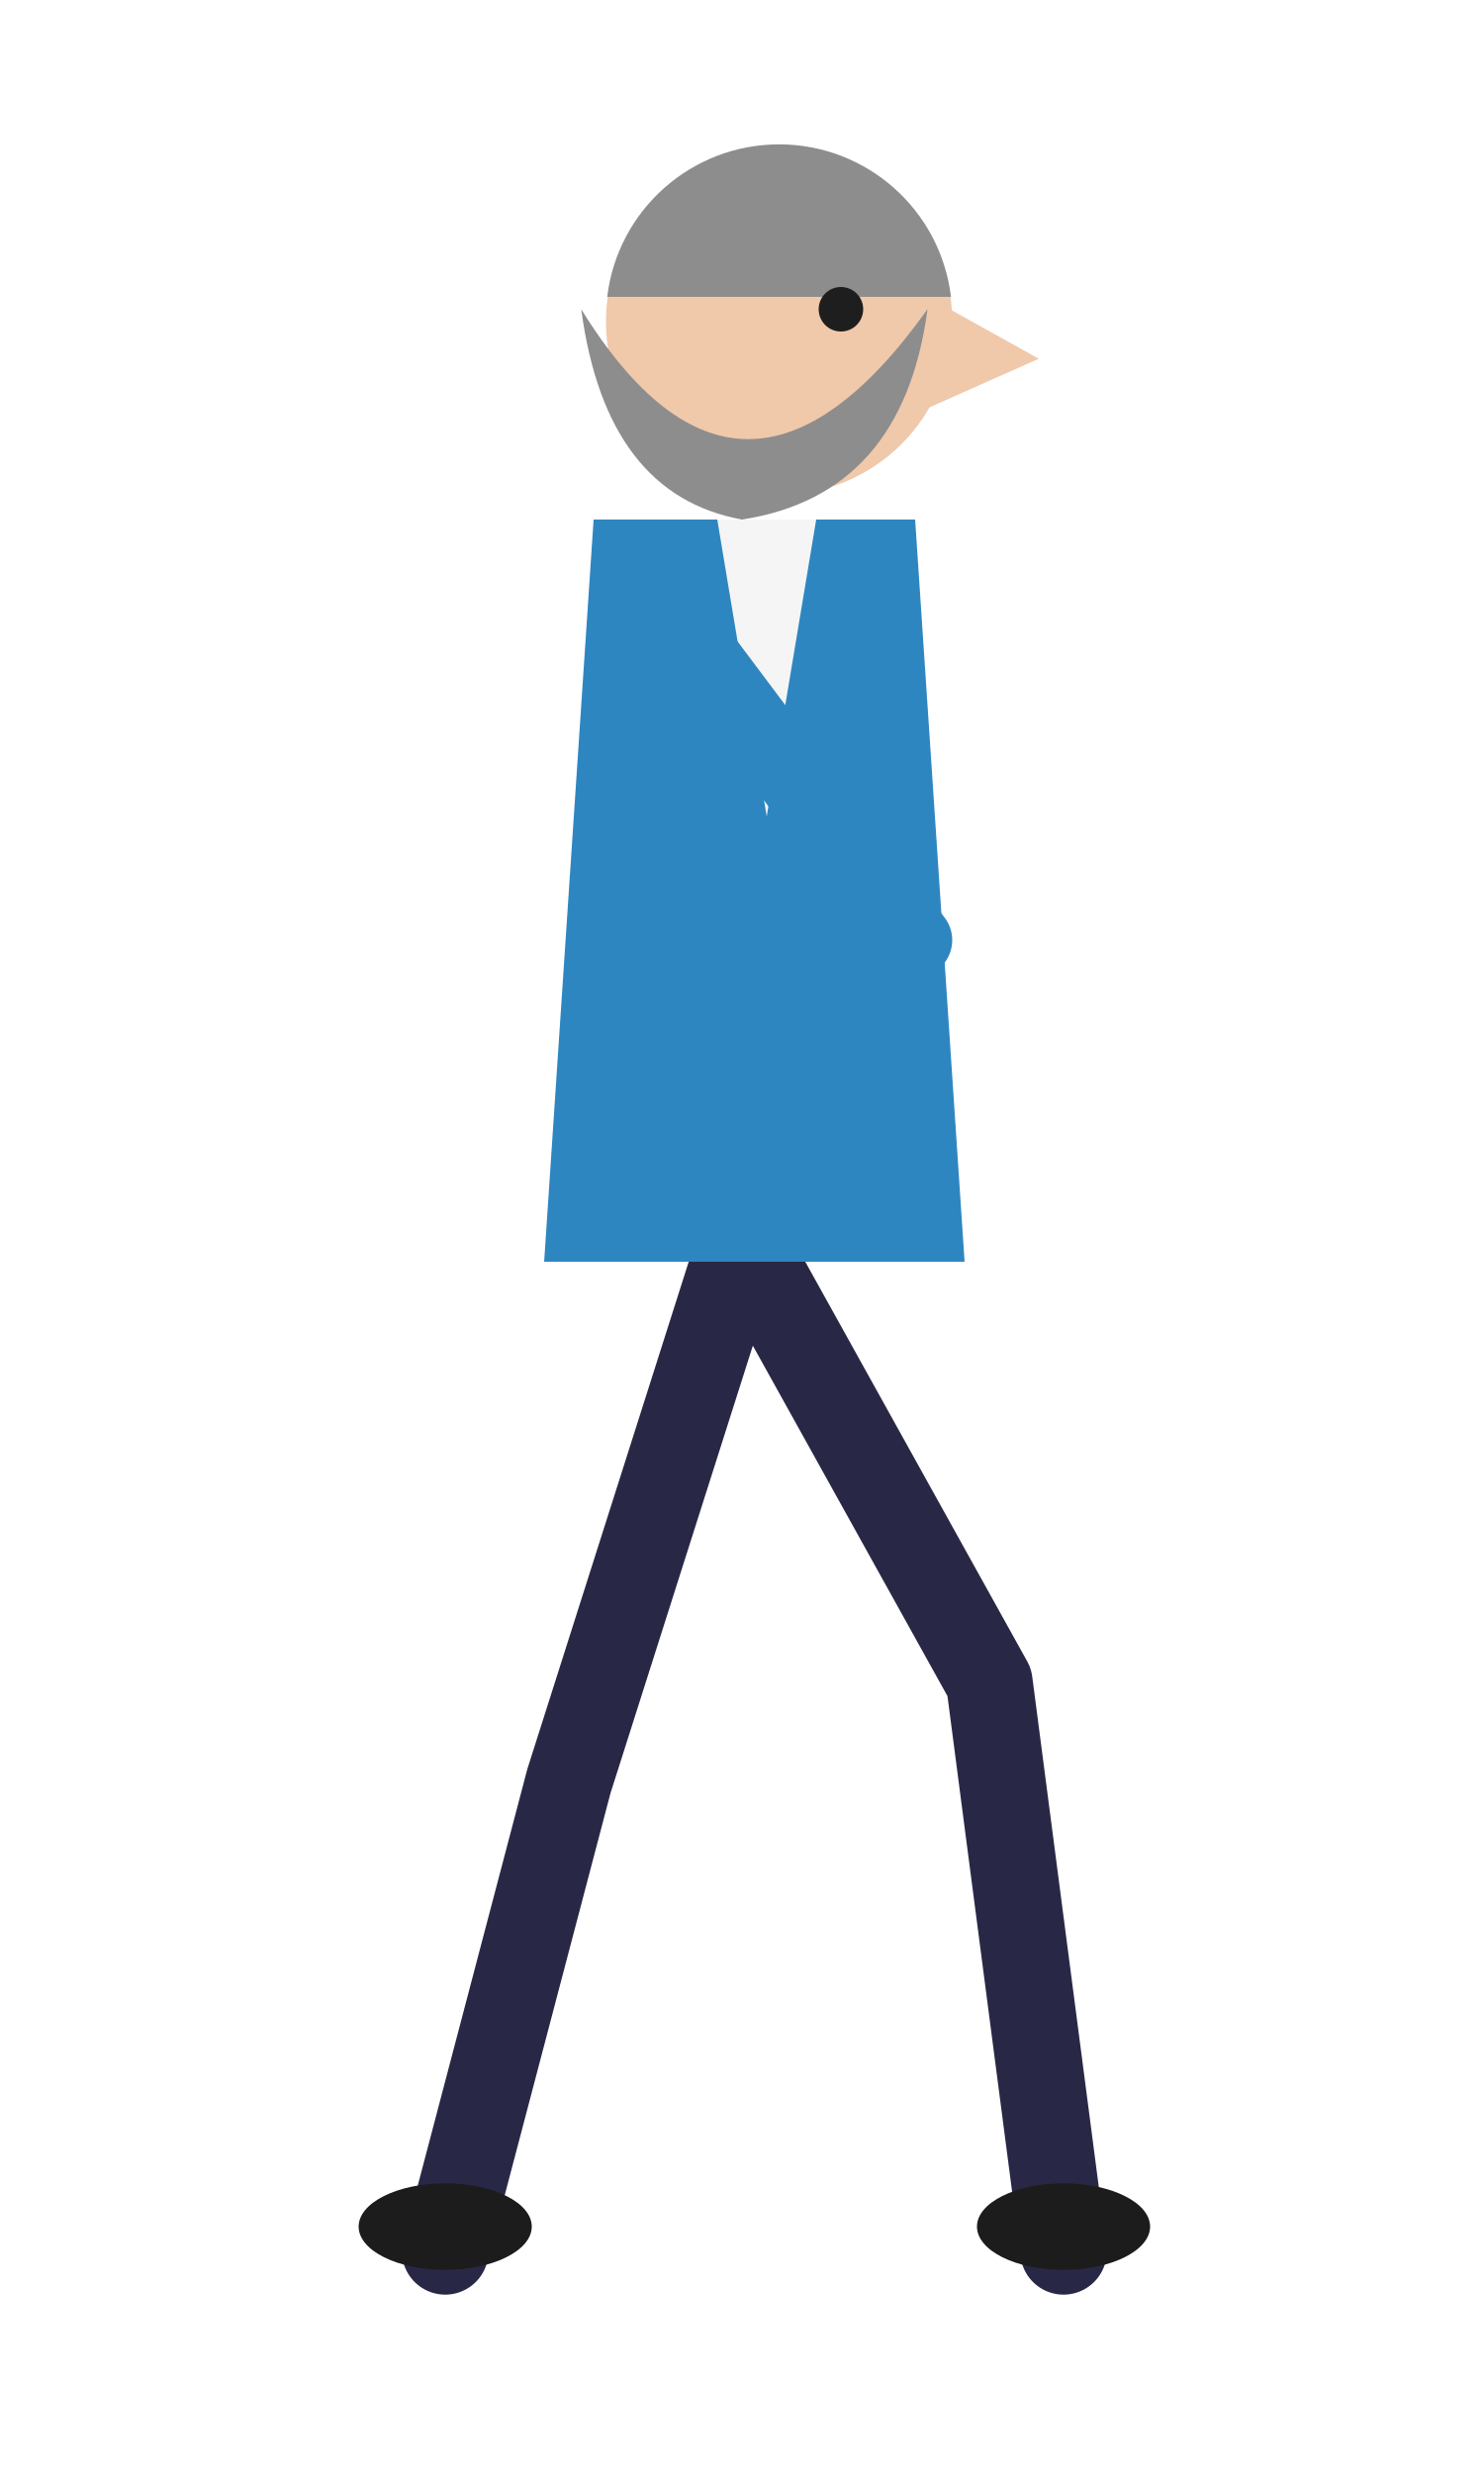
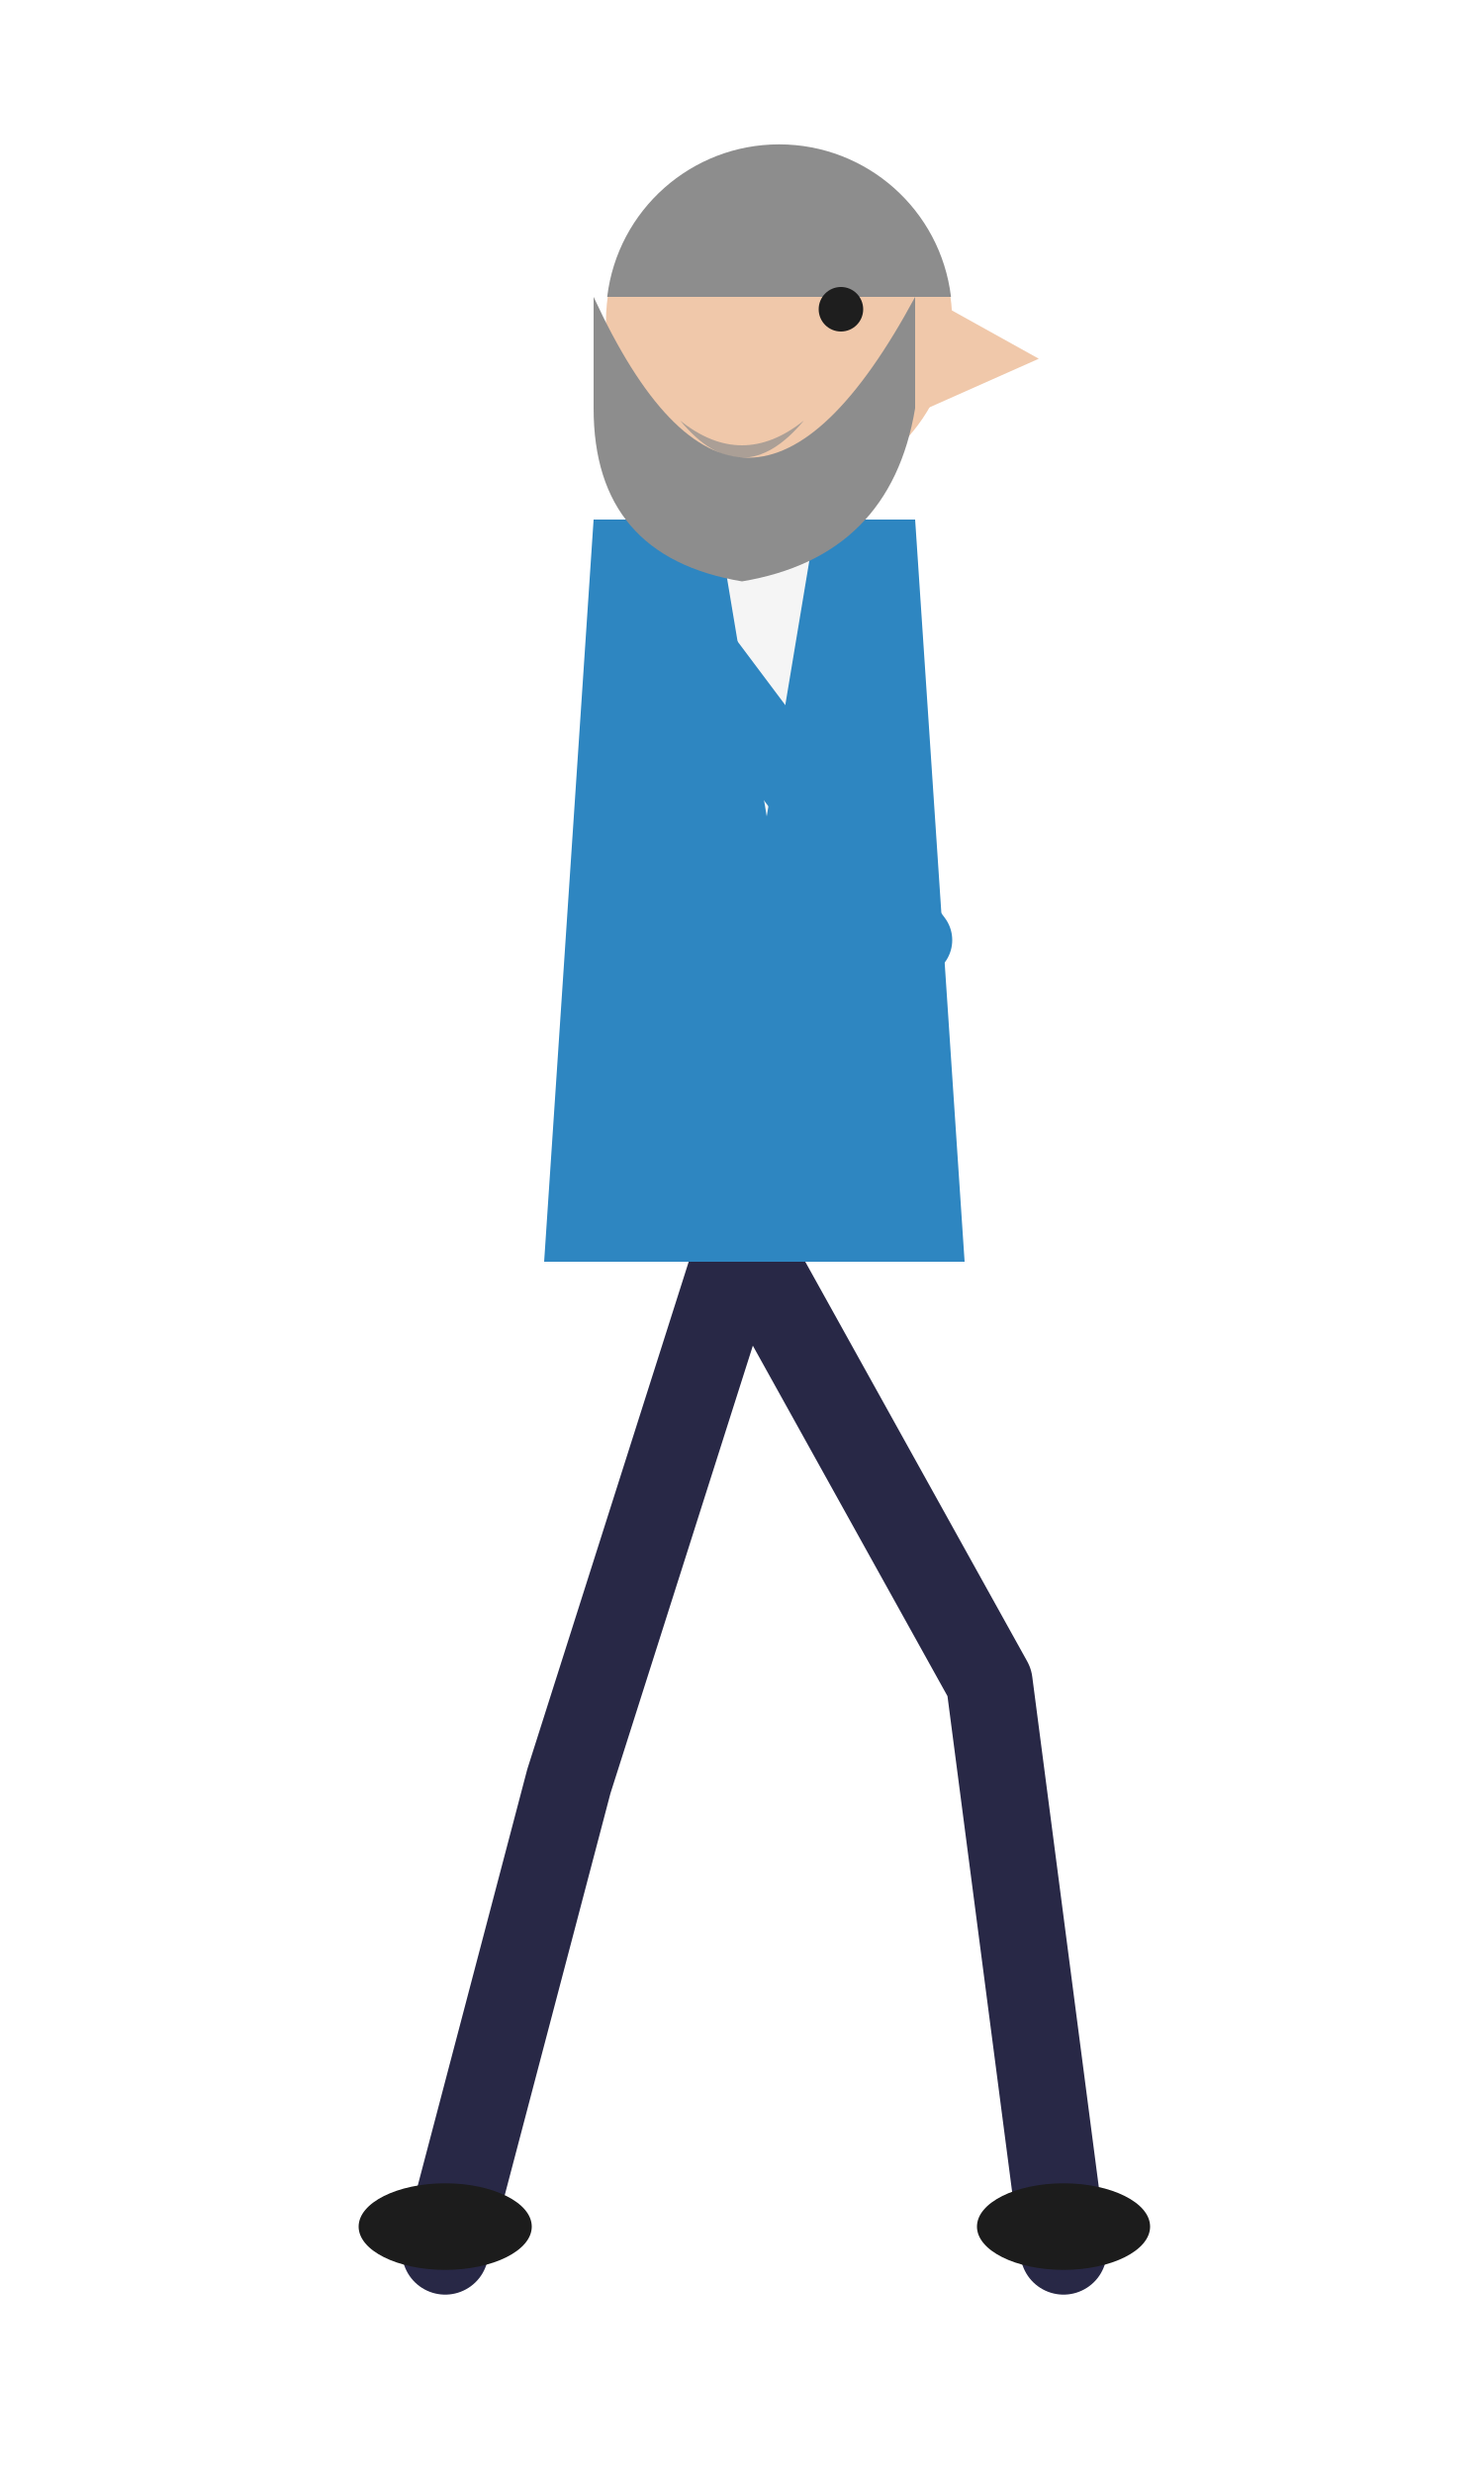
<svg xmlns="http://www.w3.org/2000/svg" viewBox="0 0 120 200" width="120" height="200">
  <g stroke="#282846" stroke-width="7" stroke-linecap="round" fill="none" stroke-linejoin="round">
    <path d="M60 100 L80 136 L86 182 M60 100 L46 144 L36 182" />
  </g>
  <ellipse cx="86" cy="180" rx="7" ry="3.5" fill="#1c1c1c" />
  <ellipse cx="36" cy="180" rx="7" ry="3.5" fill="#1c1c1c" />
  <path d="M48 42 L74 42 L78 102 L44 102 Z" fill="#2e86c1" />
  <path d="M58 42 L66 42 L62 66 Z" fill="#f5f5f5" />
  <g stroke="#2e86c1" stroke-width="6" stroke-linecap="round" fill="none">
    <path d="M56 52 L74 76" />
  </g>
  <circle cx="63" cy="26" r="14" fill="#f0c8aa" />
  <path d="M75 24 L84 29 L75 33 Z" fill="#f0c8aa" />
  <path d="M49.1 24 A14 14 0 0 1 76.9 24 Z" fill="#8d8d8d" />
  <circle cx="68" cy="25" r="1.8" fill="#1e1e1e" />
-   <path d="M47 25 Q60 46 75 25 Q73 40 60 42 Q49 40 47 25 Z" fill="#8d8d8d" />
+   <path d="M48 24 Q60 50 74 24 L74 33 Q72 45 60 47 Q48 45 48 33 Z" fill="#8d8d8d" />
+   <path d="M55 34 Q60 38 65 34 Q60 40 55 34 Z" fill="#8d8d8d" opacity="0.7" />
</svg>
